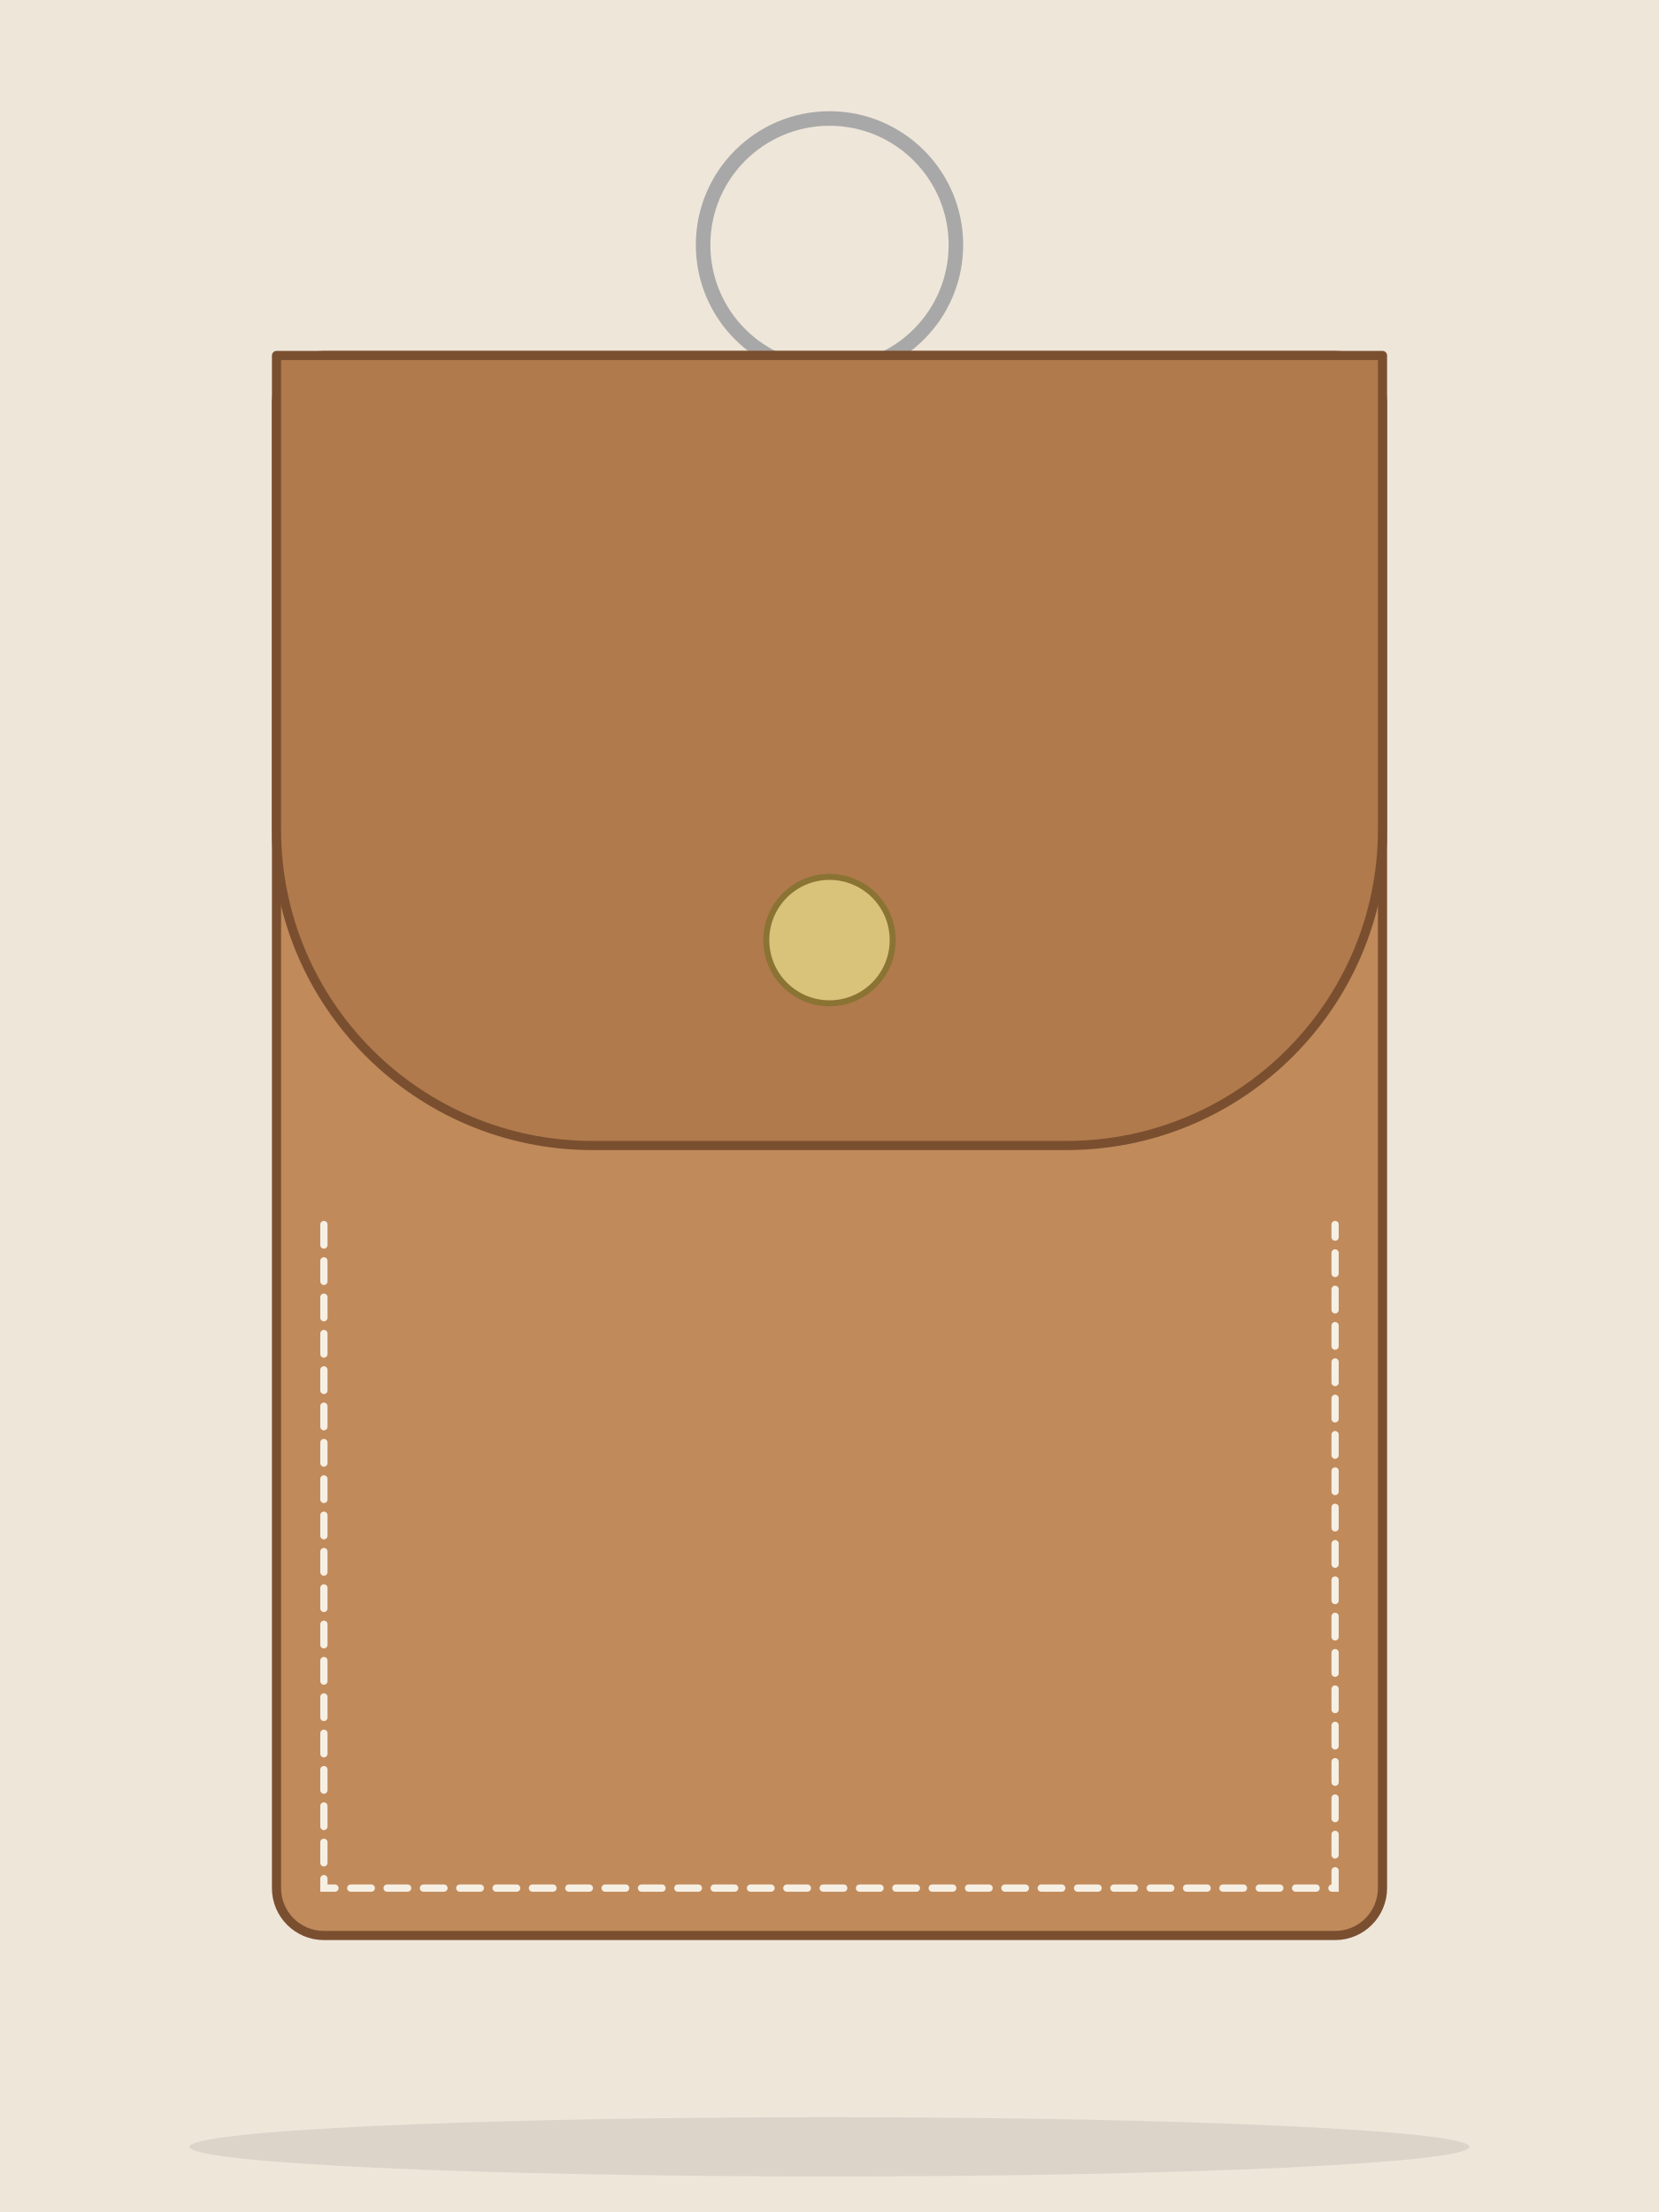
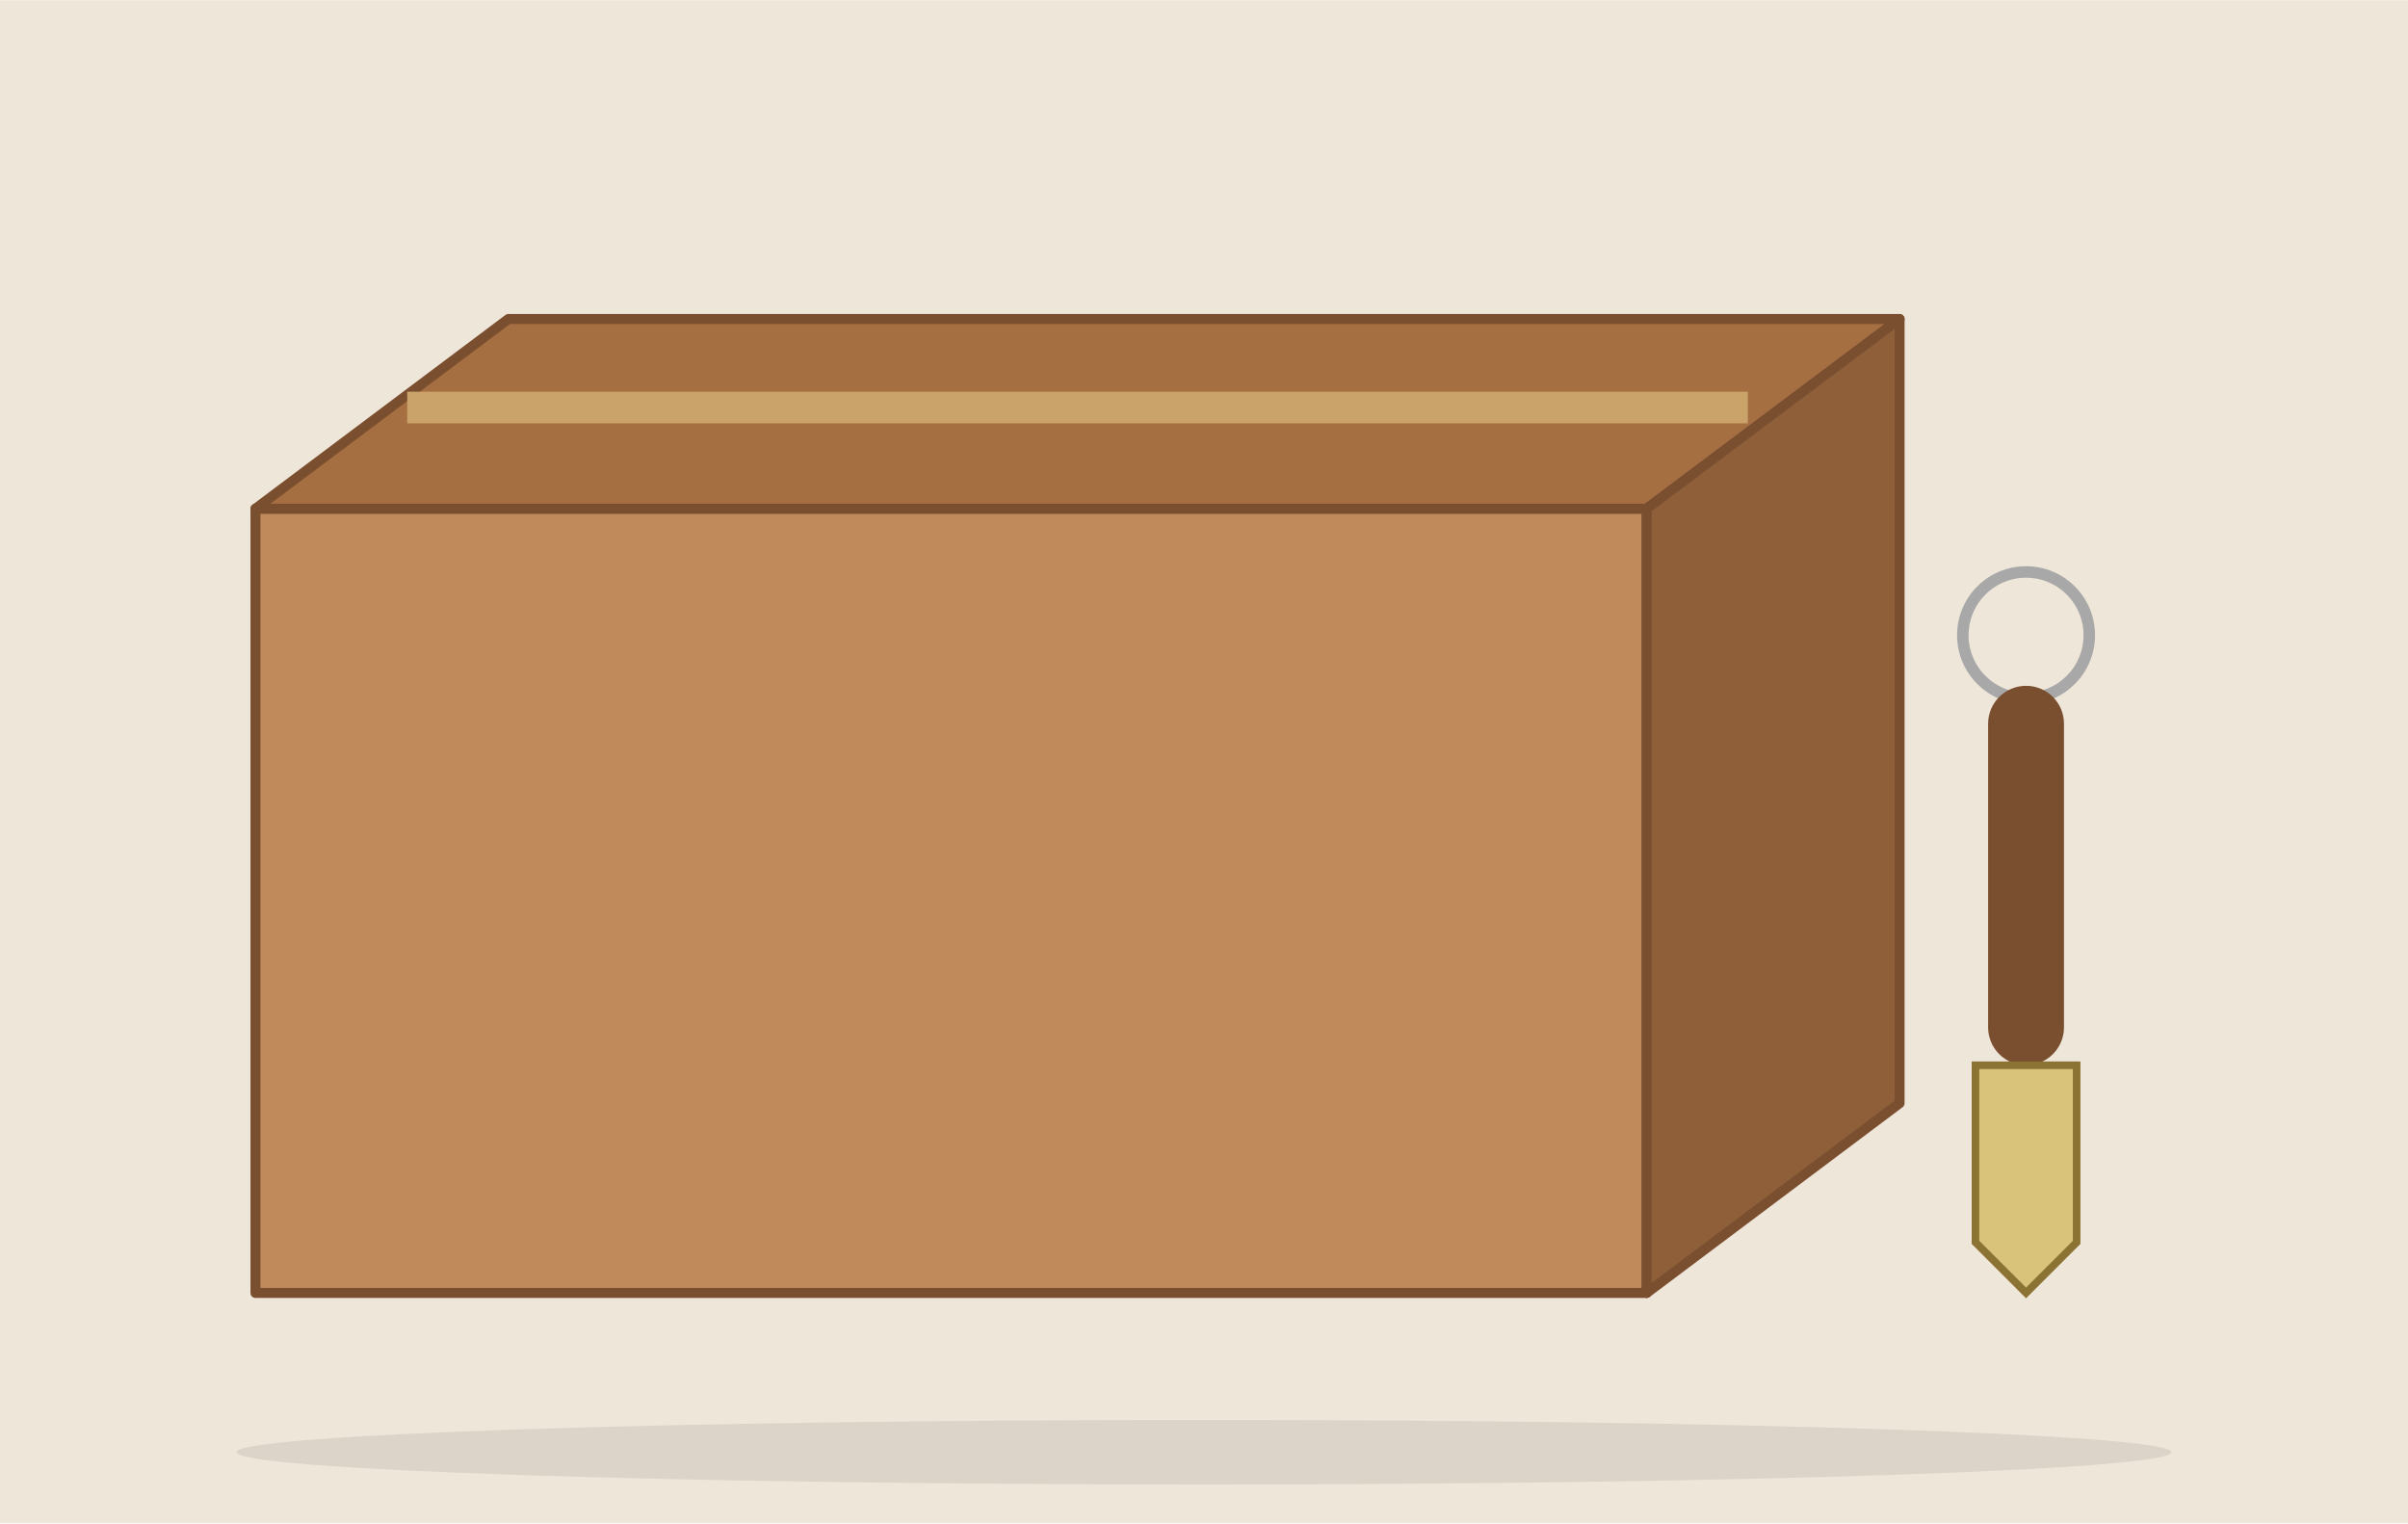
- <svg xmlns="http://www.w3.org/2000/svg" viewBox="-7.5 -7.5 105.0 140.0" width="210" height="280">
-   <rect x="-7.5" y="-7.5" width="105.0" height="140.0" fill="#efe6da" />
-   <ellipse cx="45.0" cy="128.375" rx="40.5" ry="1.875" fill="#00000014" />
-   <circle cx="45" cy="8" r="8" fill="none" stroke="#a8a8a8" stroke-width="0.92" />
-   <path d="M13,15 L77,15 A3,3 0 0 1 80,18 L80,112 A3,3 0 0 1 77,115 L13,115 A3,3 0 0 1 10,112 L10,18 A3,3 0 0 1 13,15 Z" fill="#c08a5b" stroke="#7a4f30" stroke-width="0.58" stroke-linejoin="round" />
-   <path d="M10,15 L80,15 L80,45 A20,20 0 0 1 60,65 L30,65 A20,20 0 0 1 10,45 L10,15 Z" fill="#b07a4c" stroke="#7a4f30" stroke-width="0.58" stroke-linejoin="round" />
-   <path d="M13,70 L13,112 L77,112 L77,70" fill="none" stroke="#f6efe4" stroke-width="0.46" stroke-dasharray="1.3 1.0" stroke-linecap="round" />
-   <circle cx="45" cy="52" r="4" fill="#d9c27a" stroke="#8a7333" stroke-width="0.38" />
+ <svg xmlns="http://www.w3.org/2000/svg" viewBox="-10.2 -10.2 190.4 120.4" width="381" height="241">
+   <rect x="-10.2" y="-10.2" width="190.4" height="120.4" fill="#efe6da" />
+   <ellipse cx="85.0" cy="104.59" rx="76.5" ry="2.55" fill="#00000014" />
+   <path d="M10,30 L120,30 L120,92 L10,92 Z" fill="#c08a5b" stroke="#7a4f30" stroke-width="0.79" stroke-linejoin="round" />
+   <path d="M10,30 L30,15 L140,15 L120,30 Z" fill="#a66f42" stroke="#7a4f30" stroke-width="0.79" stroke-linejoin="round" />
+   <path d="M120,30 L140,15 L140,77 L120,92 Z" fill="#8f5f3a" stroke="#7a4f30" stroke-width="0.79" stroke-linejoin="round" />
+   <path d="M22,22 L128,22" stroke="#caa36a" stroke-width="2.5" />
+   <circle cx="150" cy="40" r="5" fill="none" stroke="#a8a8a8" stroke-width="0.91" />
+   <rect x="147" y="44" width="6" height="30" rx="3" fill="#7a4f30" />
+   <path d="M146,74 L154,74 L154,88 L150,92 L146,88 Z" fill="#d9c27a" stroke="#8a7333" stroke-width="0.6" />
</svg>
